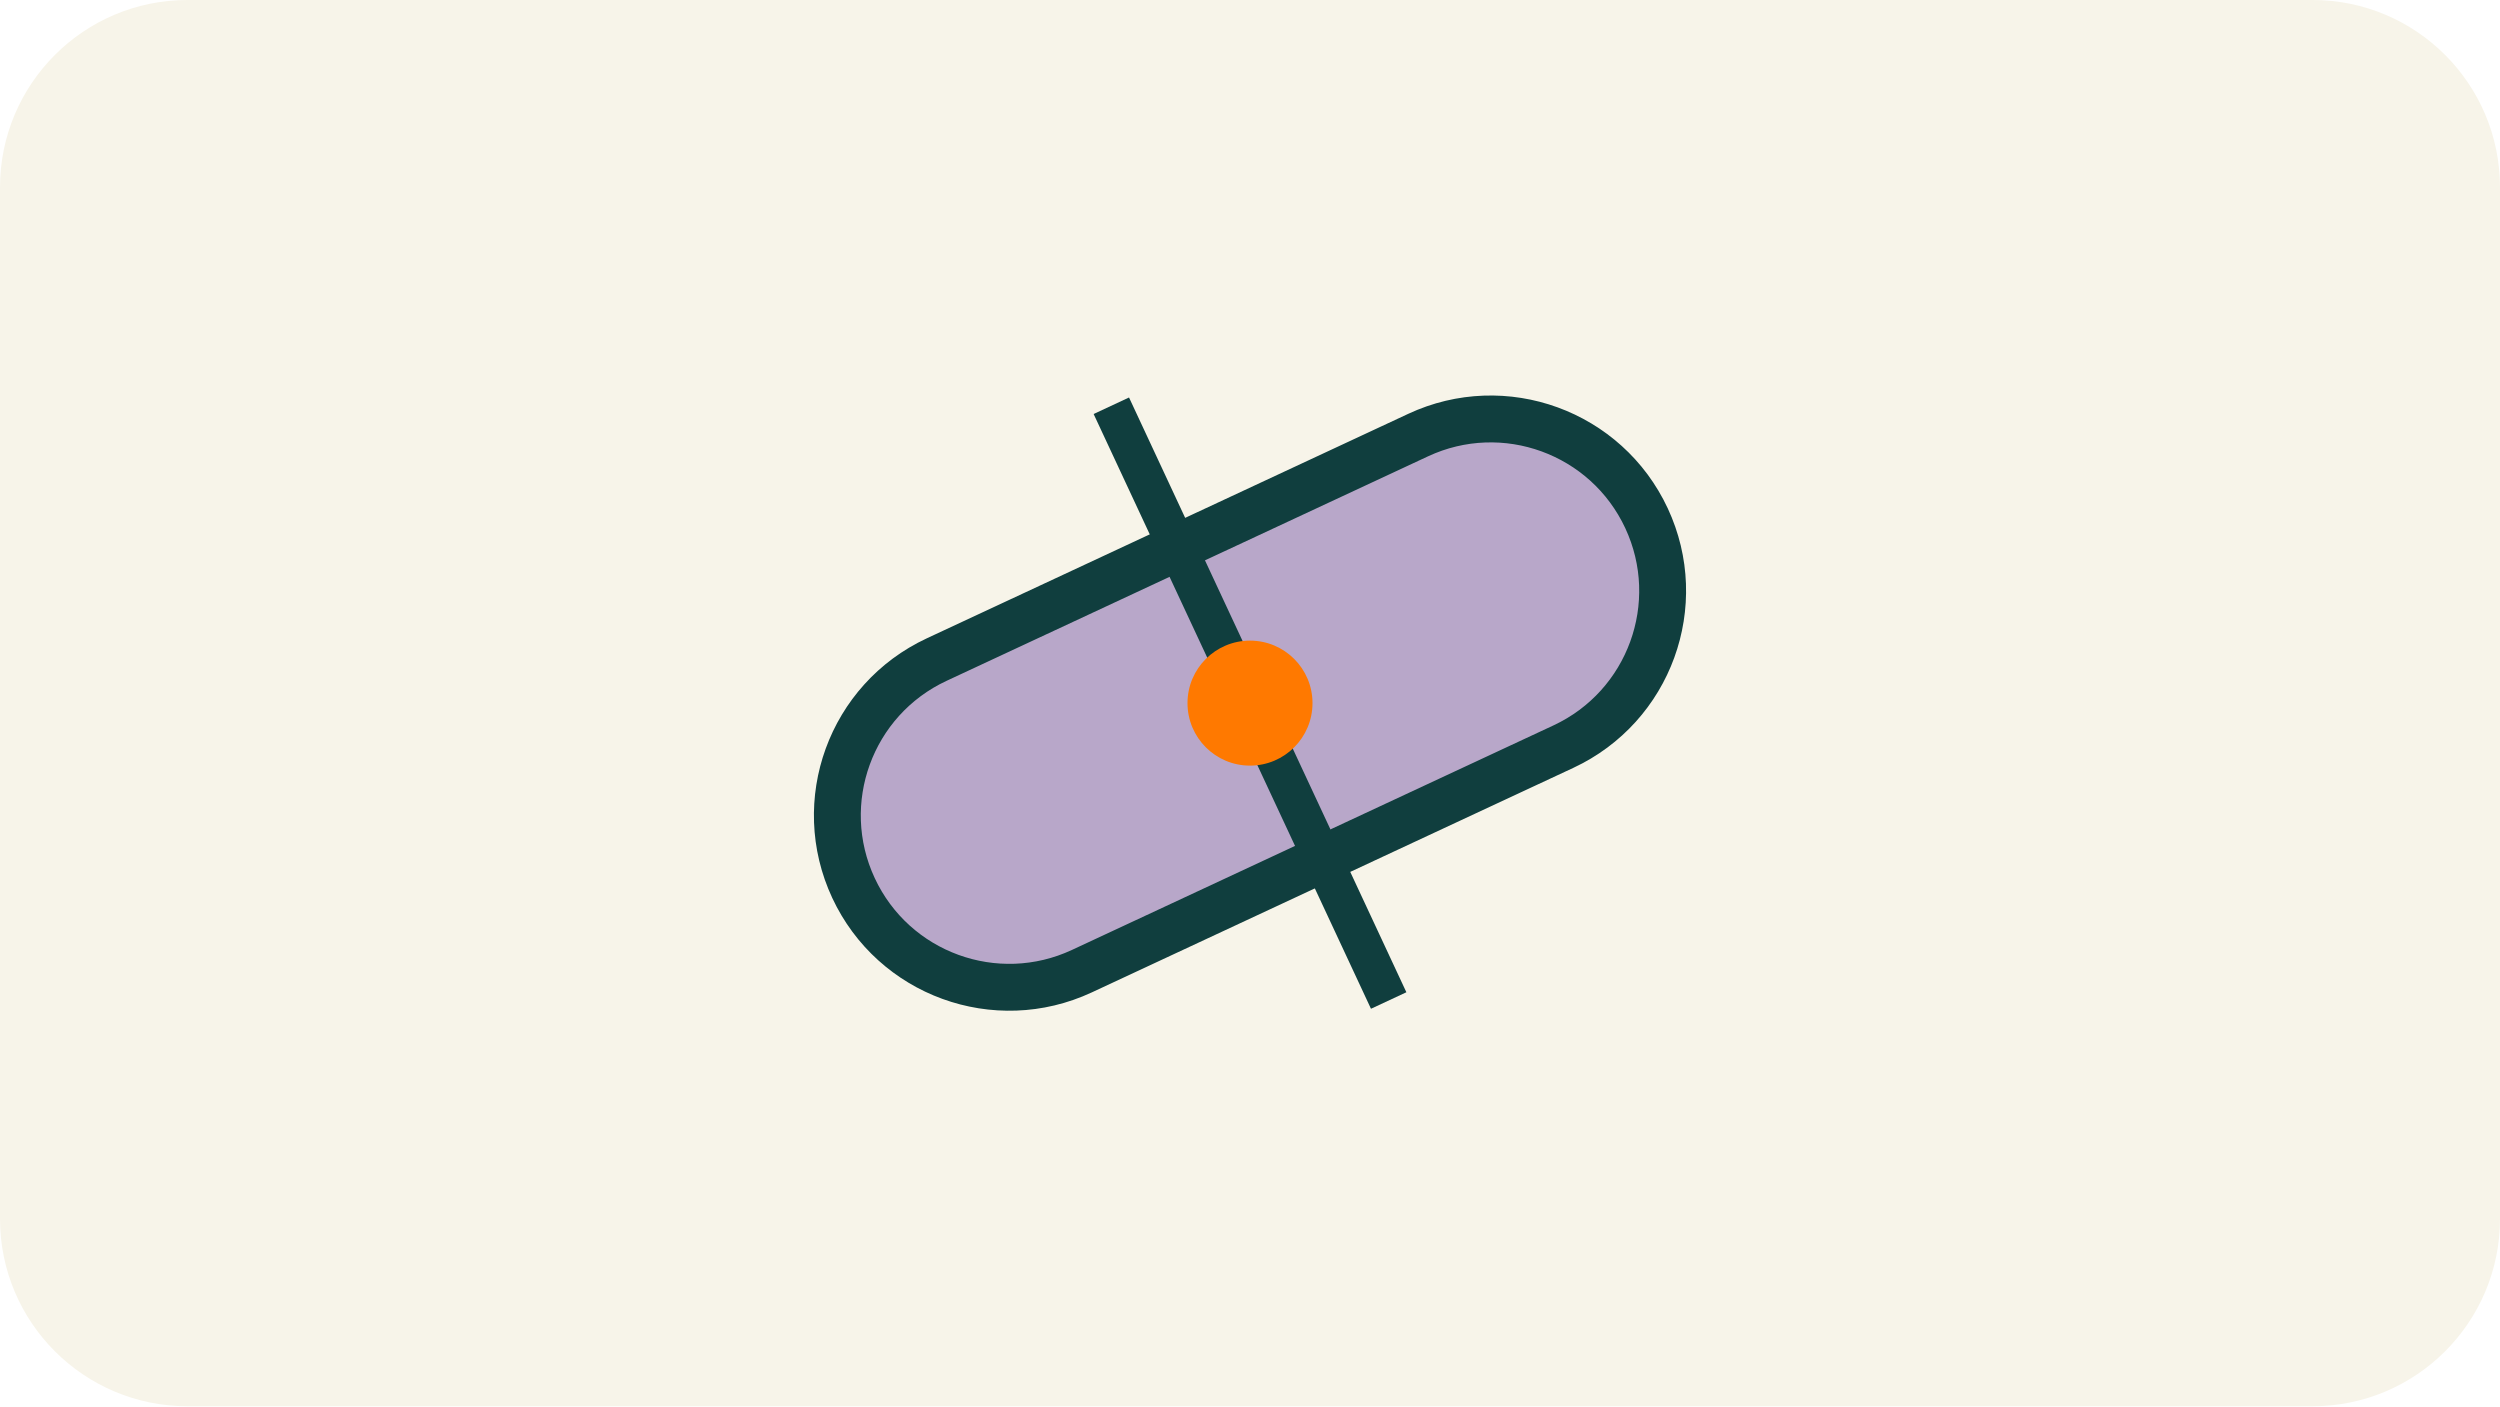
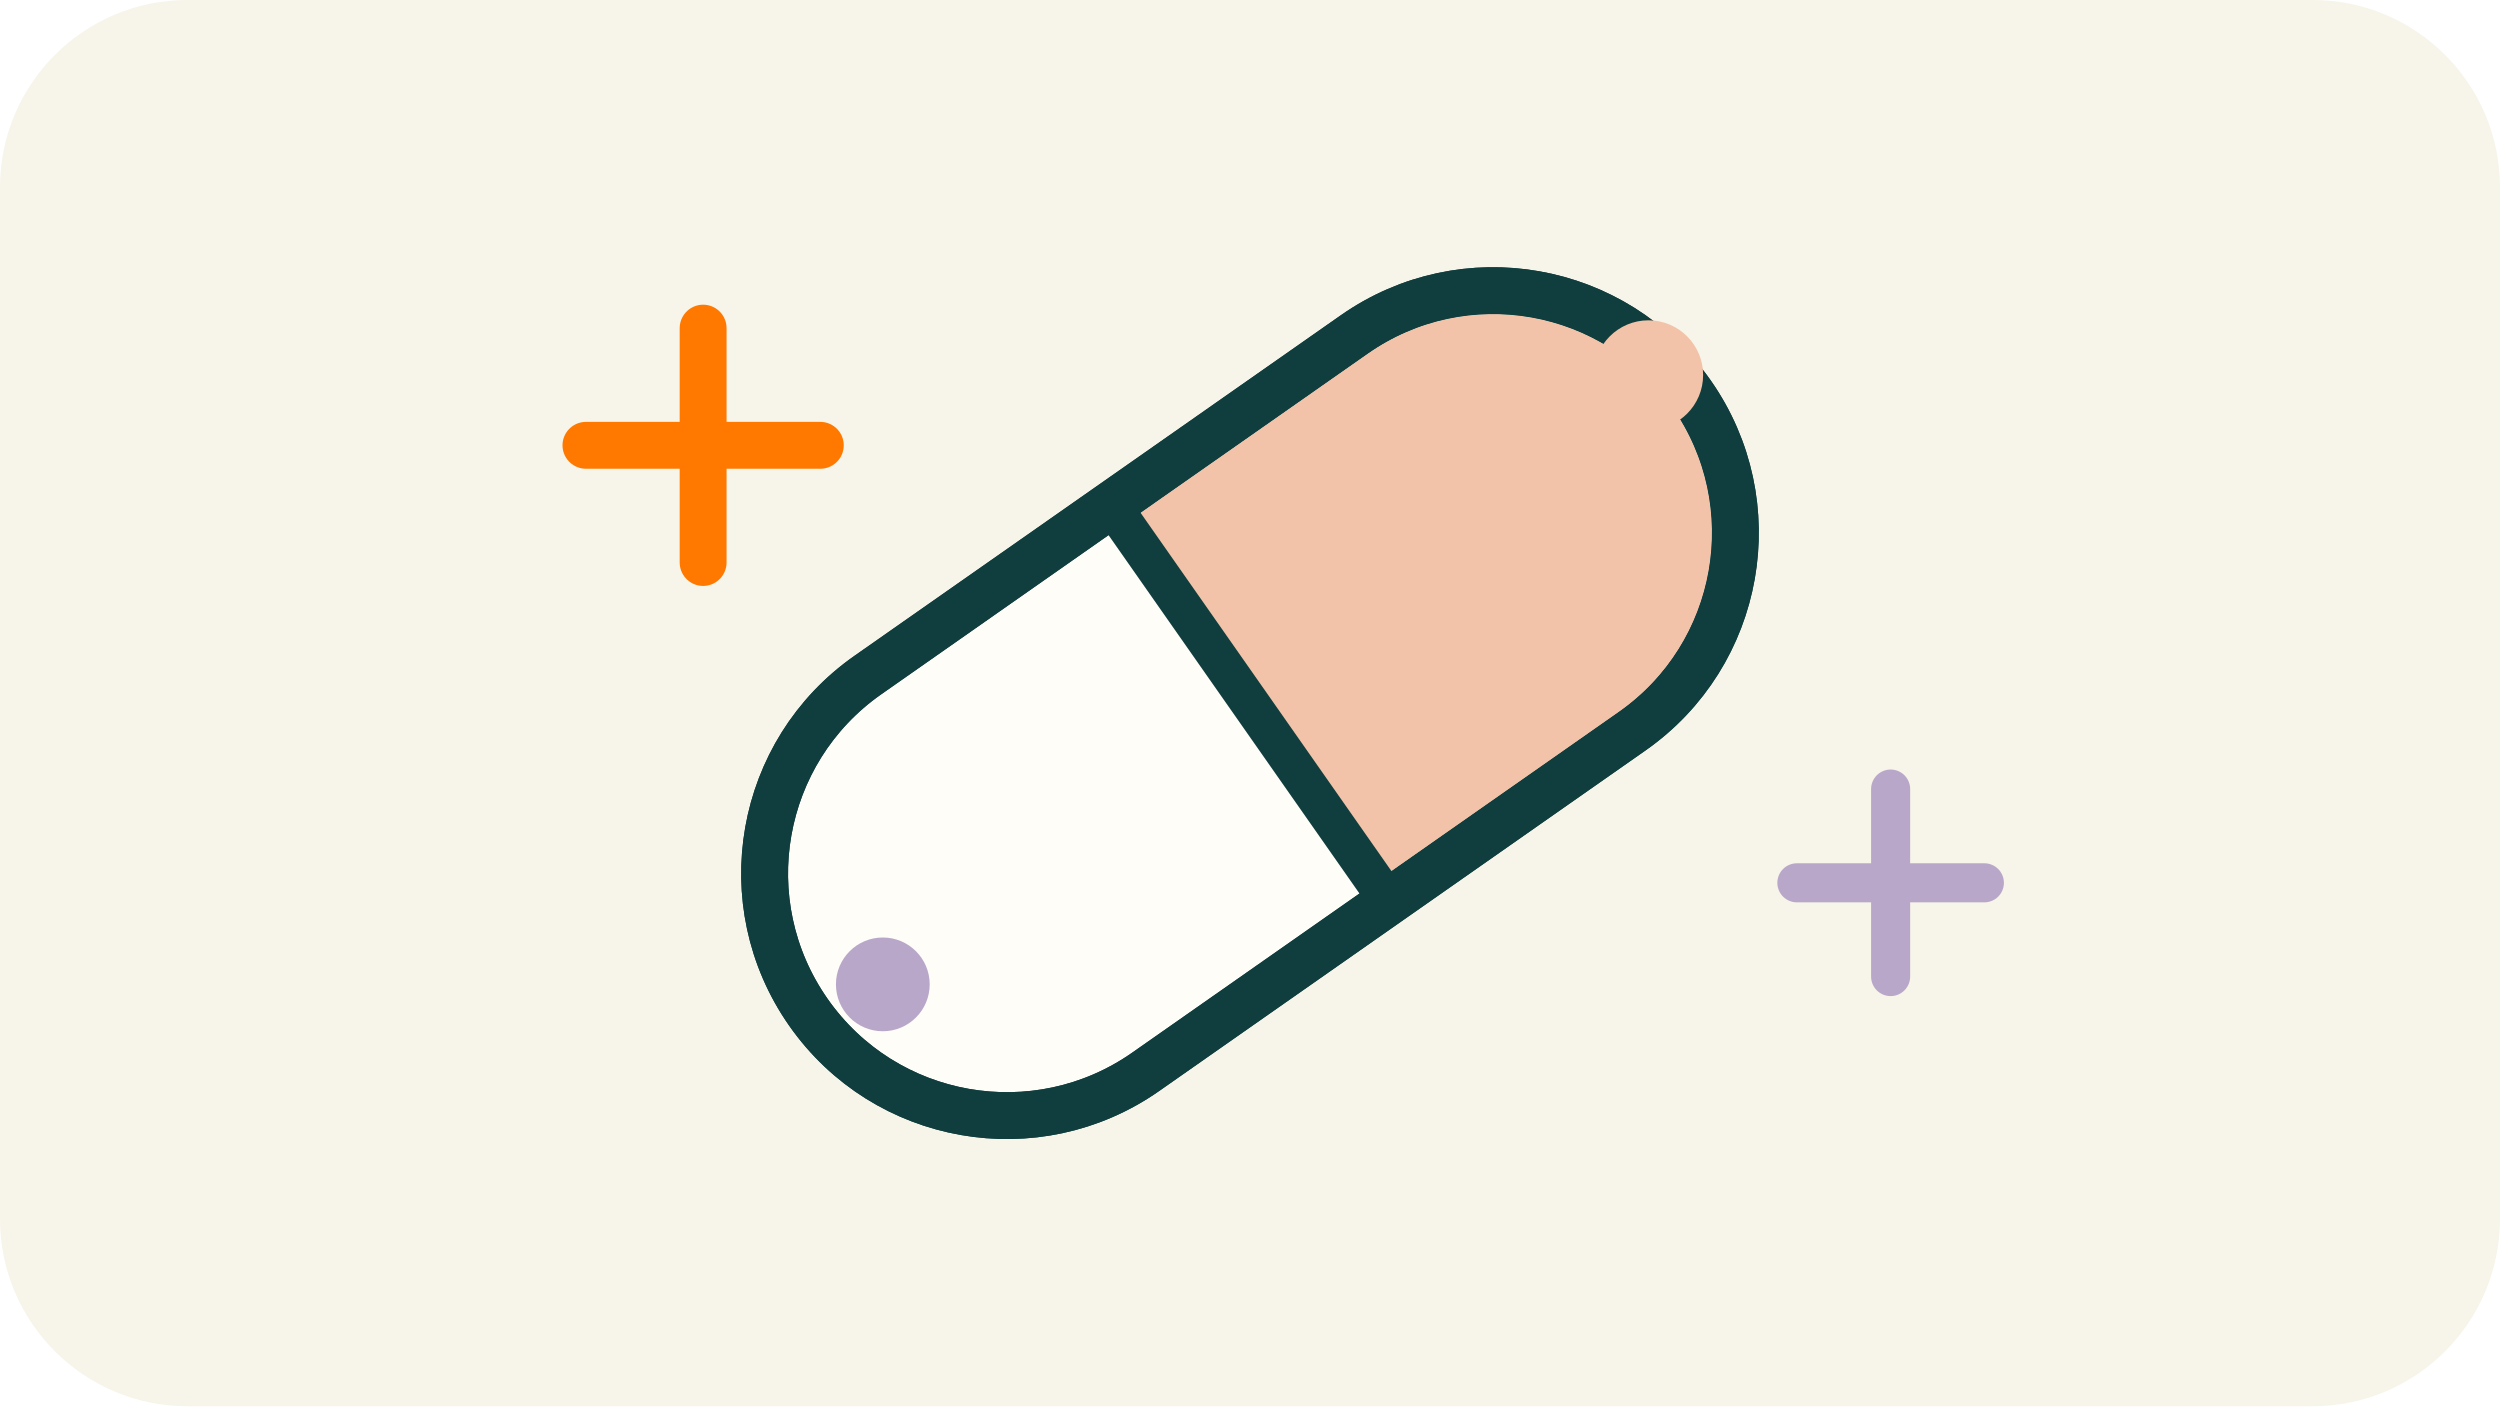
- <svg xmlns="http://www.w3.org/2000/svg" viewBox="0 0 320 180">
+ <svg xmlns="http://www.w3.org/2000/svg" viewBox="0 0 320 180" role="img">
  <rect width="320" height="180" rx="24" fill="#F7F4E9" />
-   <rect x="104" y="68" width="112" height="44" rx="22" fill="#B8A7C9" stroke="#103E3E" stroke-width="6" transform="rotate(-25 160 90)" />
-   <path d="M160 48v84" stroke="#103E3E" stroke-width="5" transform="rotate(-25 160 90)" />
-   <circle cx="160" cy="90" r="8" fill="#FF7900" />
+   <g transform="translate(160 90) rotate(-35)">
+     <rect x="-69" y="-31" width="138" height="62" rx="31" fill="#FFFDF8" stroke="#103E3E" stroke-width="6" />
+     <path d="M0-28h38a28 28 0 0 1 0 56H0Z" fill="#F2C3A8" />
+     <path d="M0-29v58" stroke="#103E3E" stroke-width="5" />
+     <rect x="-69" y="-31" width="138" height="62" rx="31" fill="none" stroke="#103E3E" stroke-width="6" />
+   </g>
+   <path d="M75 57h30m-15-15v30" stroke="#FF7900" stroke-width="6" stroke-linecap="round" />
+   <path d="M230 113h24m-12-12v24" stroke="#B8A7C9" stroke-width="5" stroke-linecap="round" />
+   <circle cx="113" cy="126" r="6" fill="#B8A7C9" />
+   <circle cx="211" cy="48" r="7" fill="#F2C3A8" />
</svg>
